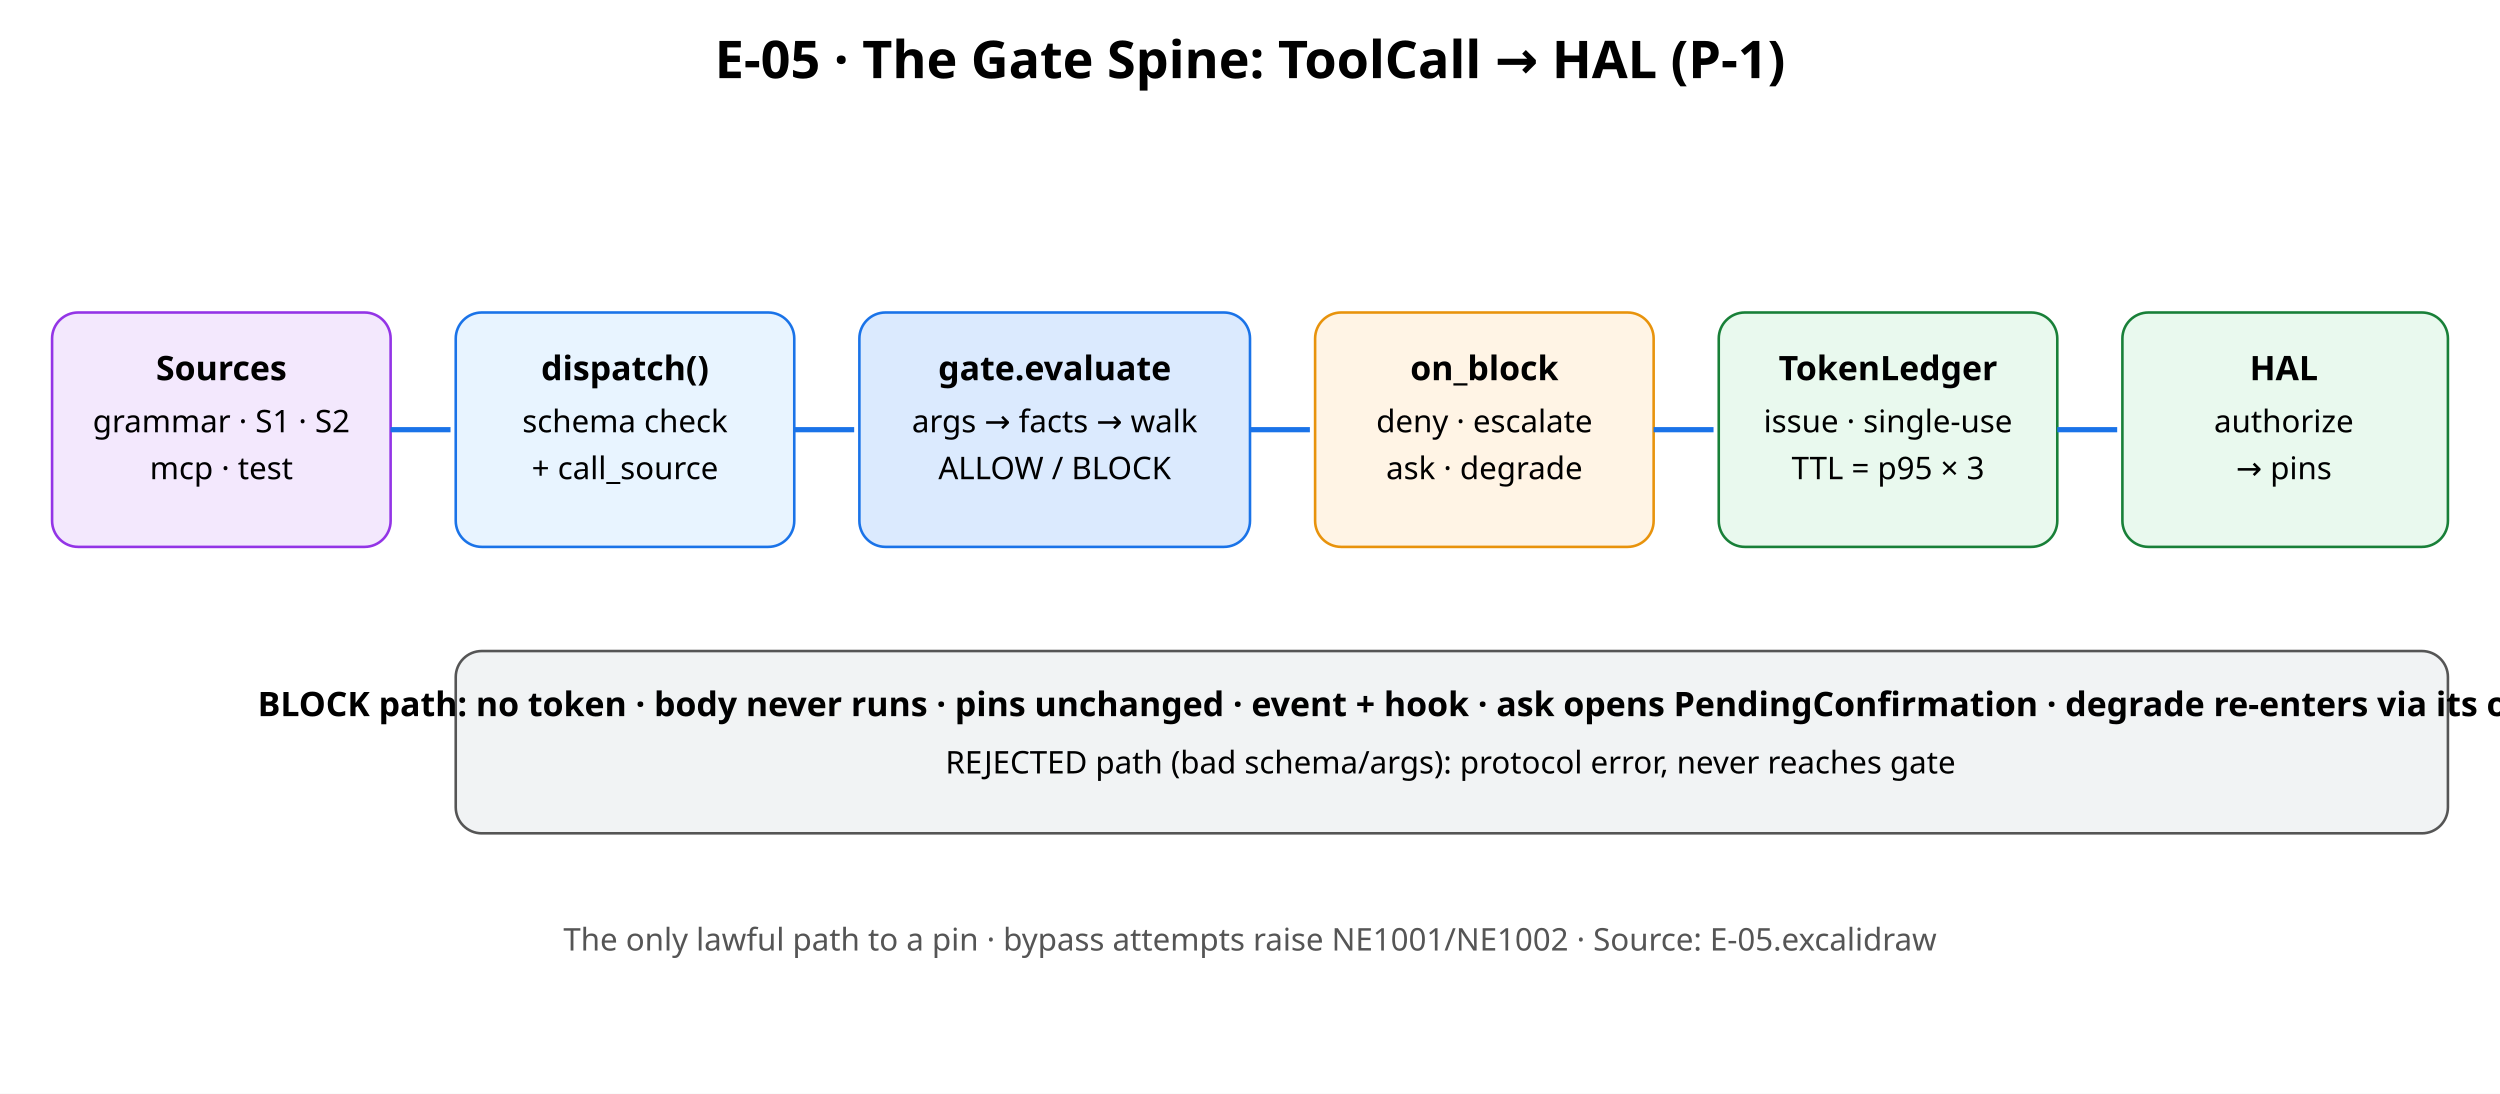
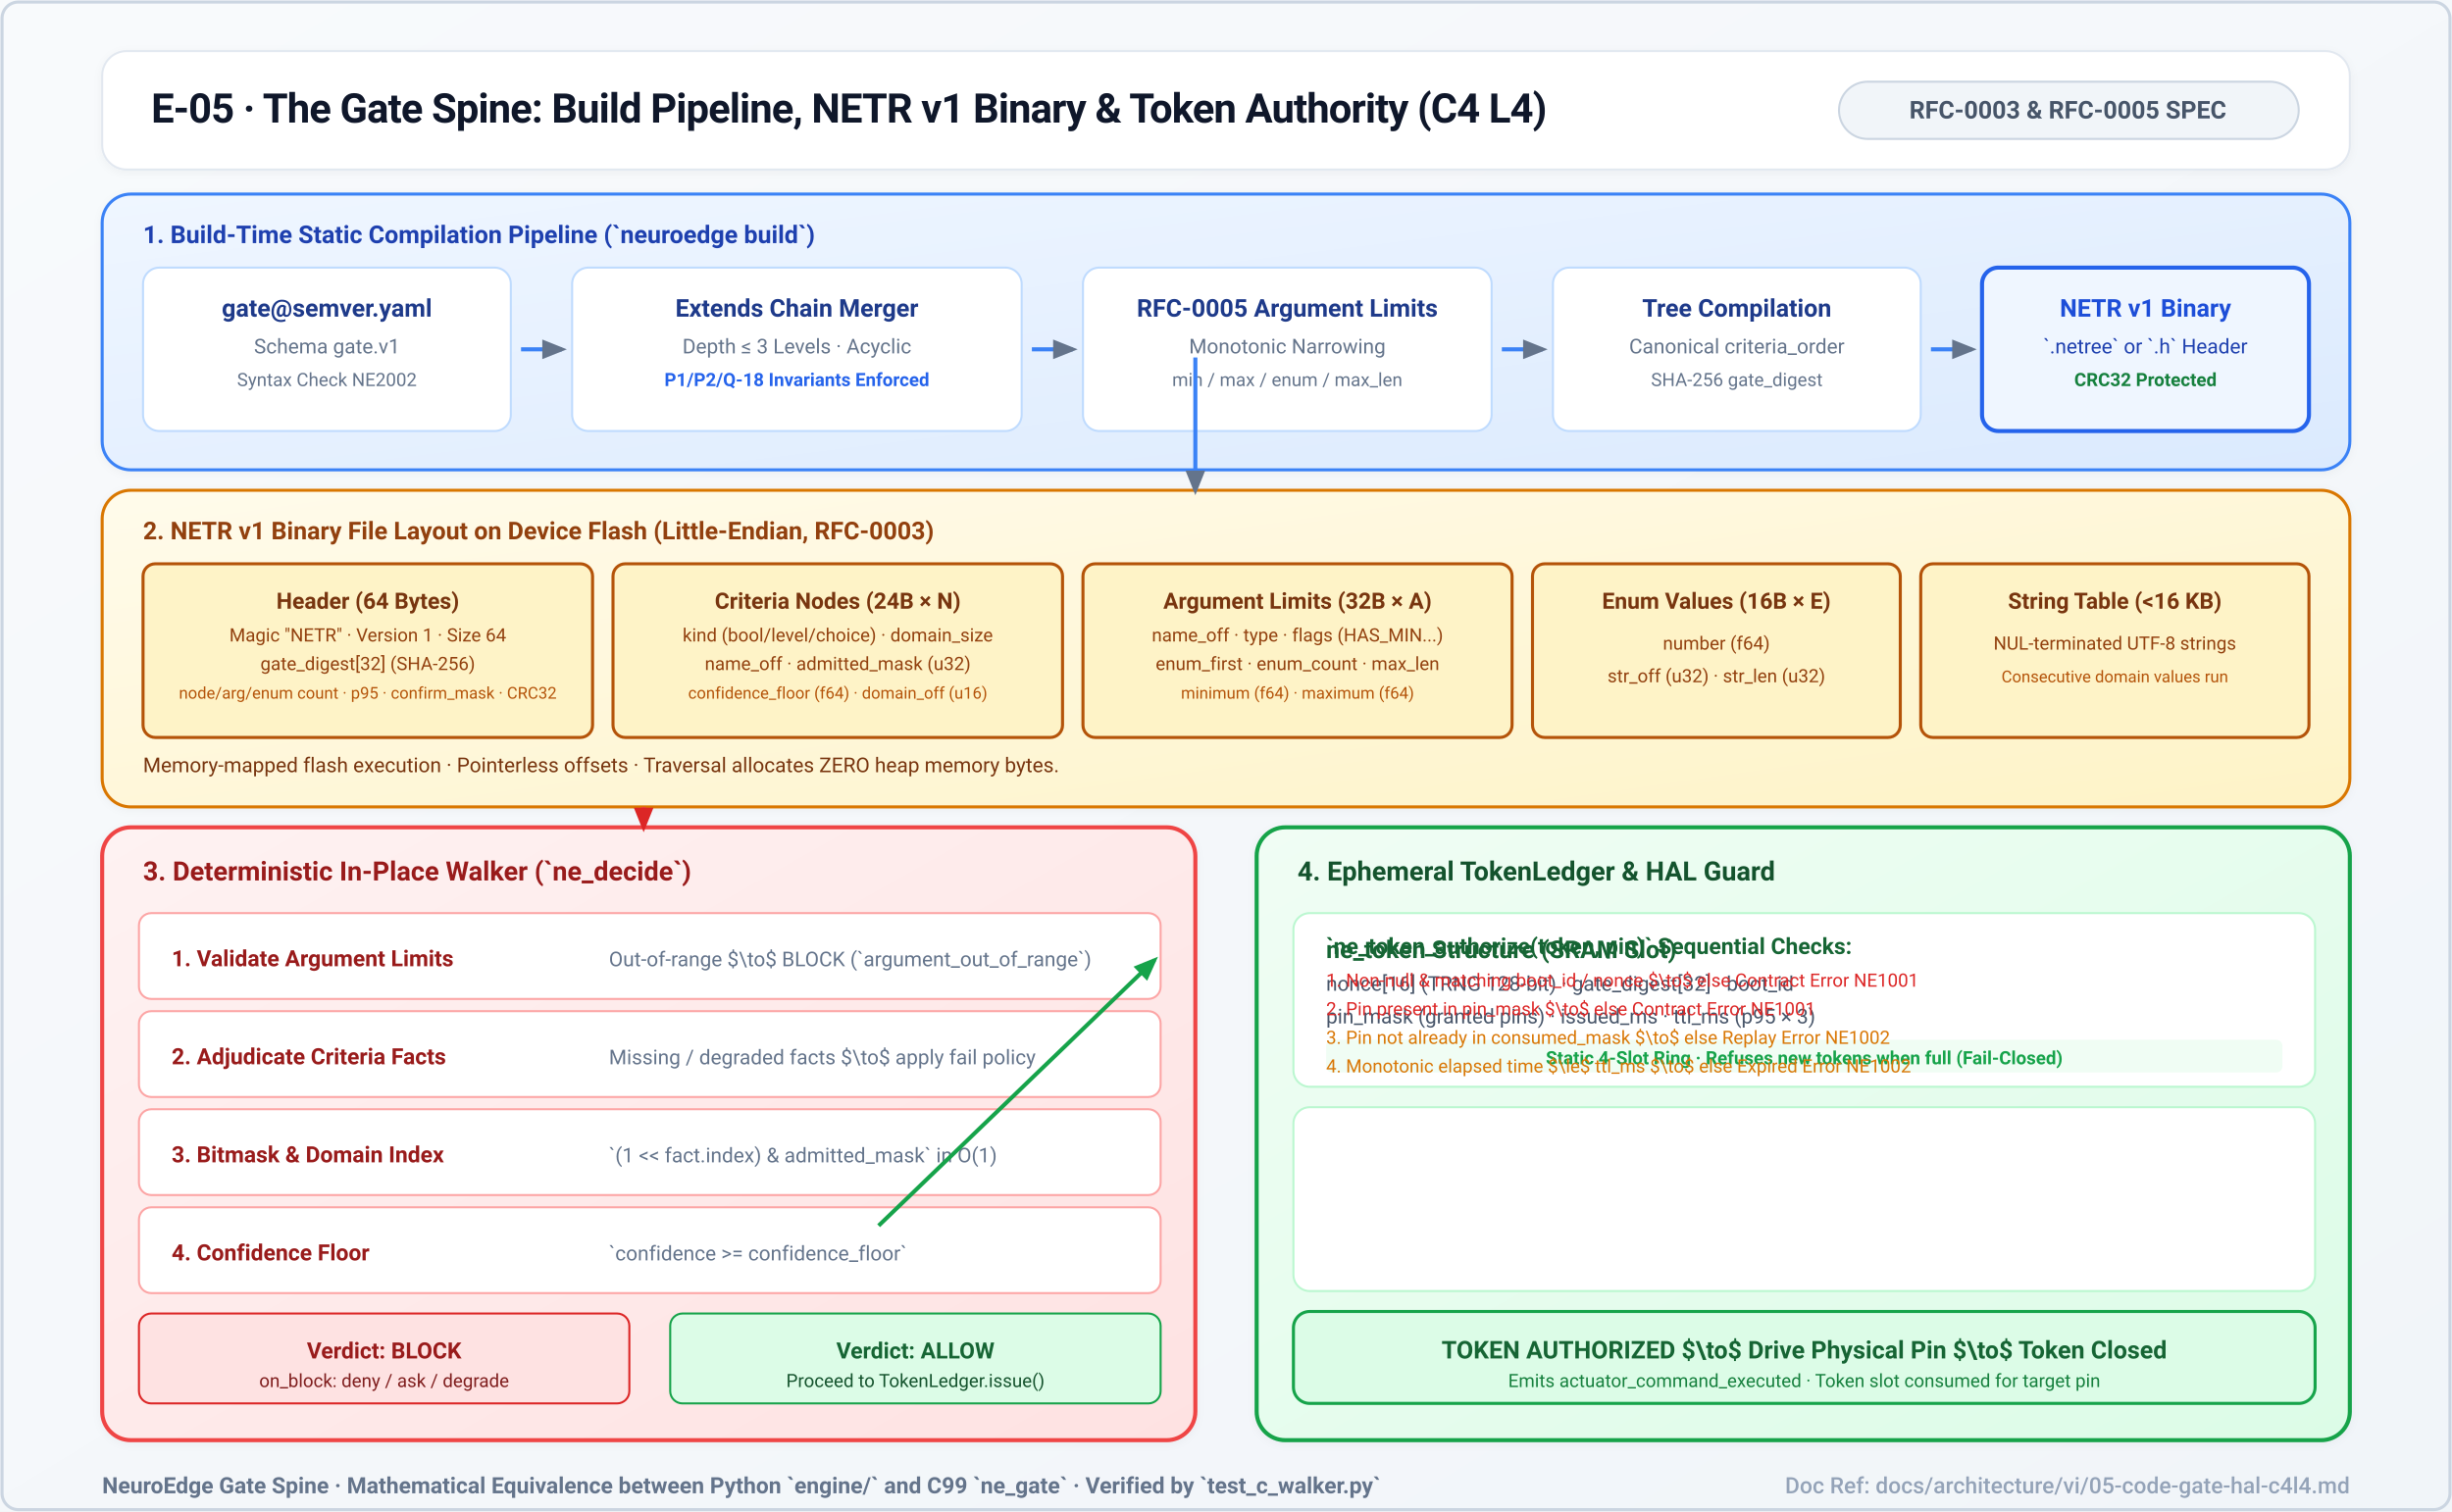
- <svg xmlns="http://www.w3.org/2000/svg" width="960" height="420" font-family="sans-serif">
-   <rect width="960" height="420" fill="#ffffff" />
-   <text x="480" y="30" text-anchor="middle" font-size="20" font-weight="bold">E-05 · The Gate Spine: ToolCall → HAL (P-1)</text>
-   <g font-size="13">
-     <rect x="20" y="120" width="130" height="90" rx="10" fill="#f3e8fd" stroke="#9334e6" />
-     <text x="85" y="146" text-anchor="middle" font-weight="bold">Sources</text>
-     <text x="85" y="166" text-anchor="middle" font-size="12">grammar · S1 · S2</text>
-     <text x="85" y="184" text-anchor="middle" font-size="12">mcp · test</text>
-     <rect x="175" y="120" width="130" height="90" rx="10" fill="#e8f4ff" stroke="#1a73e8" />
-     <text x="240" y="146" text-anchor="middle" font-weight="bold">dispatch()</text>
-     <text x="240" y="166" text-anchor="middle" font-size="12">schema check</text>
-     <text x="240" y="184" text-anchor="middle" font-size="12">+ call_source</text>
-     <rect x="330" y="120" width="150" height="90" rx="10" fill="#dbeafe" stroke="#1a73e8" />
-     <text x="405" y="146" text-anchor="middle" font-weight="bold">gate.evaluate</text>
-     <text x="405" y="166" text-anchor="middle" font-size="12">args → facts → walk</text>
-     <text x="405" y="184" text-anchor="middle" font-size="12">ALLOW / BLOCK</text>
-     <rect x="505" y="120" width="130" height="90" rx="10" fill="#fff4e5" stroke="#e8930c" />
-     <text x="570" y="146" text-anchor="middle" font-weight="bold">on_block</text>
-     <text x="570" y="166" text-anchor="middle" font-size="12">deny · escalate</text>
-     <text x="570" y="184" text-anchor="middle" font-size="12">ask · degrade</text>
-     <rect x="660" y="120" width="130" height="90" rx="10" fill="#e9f9ee" stroke="#188038" />
-     <text x="725" y="146" text-anchor="middle" font-weight="bold">TokenLedger</text>
-     <text x="725" y="166" text-anchor="middle" font-size="12">issue · single-use</text>
-     <text x="725" y="184" text-anchor="middle" font-size="12">TTL = p95 × 3</text>
-     <rect x="815" y="120" width="125" height="90" rx="10" fill="#e9f9ee" stroke="#188038" />
-     <text x="877" y="146" text-anchor="middle" font-weight="bold">HAL</text>
-     <text x="877" y="166" text-anchor="middle" font-size="12">authorize</text>
-     <text x="877" y="184" text-anchor="middle" font-size="12">→ pins</text>
-     <g stroke="#1a73e8" stroke-width="2">
-       <line x1="150" y1="165" x2="173" y2="165" />
-       <line x1="305" y1="165" x2="328" y2="165" />
-       <line x1="480" y1="165" x2="503" y2="165" />
-       <line x1="635" y1="165" x2="658" y2="165" />
-       <line x1="790" y1="165" x2="813" y2="165" />
+ <svg xmlns="http://www.w3.org/2000/svg" viewBox="0 0 1200 740" width="1200" height="740" font-family="system-ui, -apple-system, 'Segoe UI', Roboto, Helvetica, Arial, sans-serif">
+   <defs>
+     <linearGradient id="bgGrad" x1="0%" y1="0%" x2="100%" y2="100%">
+       <stop offset="0%" stop-color="#f8fafc" />
+       <stop offset="100%" stop-color="#f1f5f9" />
+     </linearGradient>
+     <linearGradient id="pipeGrad" x1="0%" y1="0%" x2="100%" y2="100%">
+       <stop offset="0%" stop-color="#eff6ff" />
+       <stop offset="100%" stop-color="#dbeafe" />
+     </linearGradient>
+     <linearGradient id="binGrad" x1="0%" y1="0%" x2="100%" y2="100%">
+       <stop offset="0%" stop-color="#fffbeb" />
+       <stop offset="100%" stop-color="#fef3c7" />
+     </linearGradient>
+     <linearGradient id="walkGrad" x1="0%" y1="0%" x2="100%" y2="100%">
+       <stop offset="0%" stop-color="#fef2f2" />
+       <stop offset="100%" stop-color="#fee2e2" />
+     </linearGradient>
+     <linearGradient id="tokenGrad" x1="0%" y1="0%" x2="100%" y2="100%">
+       <stop offset="0%" stop-color="#f0fdf4" />
+       <stop offset="100%" stop-color="#dcfce7" />
+     </linearGradient>
+     <filter id="cardShadow" x="-5%" y="-5%" width="110%" height="115%" filterUnits="userSpaceOnUse">
+       <feDropShadow dx="0" dy="4" stdDeviation="6" flood-color="#0f172a" flood-opacity="0.06" />
+       <feDropShadow dx="0" dy="1" stdDeviation="2" flood-color="#0f172a" flood-opacity="0.04" />
+     </filter>
+     <marker id="arrow" viewBox="0 0 10 10" refX="8" refY="5" markerWidth="6" markerHeight="6" orient="auto-start-reverse">
+       <path d="M 0 1 L 10 5 L 0 9 z" fill="#64748b" />
+     </marker>
+     <marker id="arrowRed" viewBox="0 0 10 10" refX="8" refY="5" markerWidth="6" markerHeight="6" orient="auto-start-reverse">
+       <path d="M 0 1 L 10 5 L 0 9 z" fill="#dc2626" />
+     </marker>
+     <marker id="arrowGreen" viewBox="0 0 10 10" refX="8" refY="5" markerWidth="6" markerHeight="6" orient="auto-start-reverse">
+       <path d="M 0 1 L 10 5 L 0 9 z" fill="#16a34a" />
+     </marker>
+   </defs>
+   <rect width="1200" height="740" fill="url(#bgGrad)" />
+   <rect x="1" y="1" width="1198" height="738" rx="8" fill="none" stroke="#cbd5e1" stroke-width="1.5" />
+   <g transform="translate(50, 25)">
+     <rect x="0" y="0" width="1100" height="58" rx="12" fill="#ffffff" stroke="#e2e8f0" filter="url(#cardShadow)" />
+     <text x="24" y="35" font-size="20" font-weight="700" fill="#0f172a" letter-spacing="-0.02em">E-05 · The Gate Spine: Build Pipeline, NETR v1 Binary &amp; Token Authority (C4 L4)</text>
+     <rect x="850" y="15" width="225" height="28" rx="14" fill="#f1f5f9" stroke="#cbd5e1" />
+     <text x="962" y="33" text-anchor="middle" font-size="12" font-weight="600" fill="#475569">RFC-0003 &amp; RFC-0005 SPEC</text>
+   </g>
+   <g transform="translate(50, 95)">
+     <rect width="1100" height="135" rx="14" fill="url(#pipeGrad)" stroke="#3b82f6" stroke-width="1.5" filter="url(#cardShadow)" />
+     <text x="20" y="24" font-size="12" font-weight="700" fill="#1e40af" text-transform="uppercase">1. Build-Time Static Compilation Pipeline (`neuroedge build`)</text>
+     <g transform="translate(20, 36)">
+       <rect x="0" y="0" width="180" height="80" rx="8" fill="#ffffff" stroke="#bfdbfe" />
+       <text x="90" y="24" text-anchor="middle" font-size="12" font-weight="700" fill="#1e3a8a">gate@semver.yaml</text>
+       <text x="90" y="42" text-anchor="middle" font-size="10" fill="#64748b">Schema gate.v1</text>
+       <text x="90" y="58" text-anchor="middle" font-size="9" fill="#64748b">Syntax Check NE2002</text>
+       <path d="M 185 40 L 205 40" stroke="#3b82f6" stroke-width="2" marker-end="url(#arrow)" />
+       <rect x="210" y="0" width="220" height="80" rx="8" fill="#ffffff" stroke="#bfdbfe" />
+       <text x="320" y="24" text-anchor="middle" font-size="12" font-weight="700" fill="#1e3a8a">Extends Chain Merger</text>
+       <text x="320" y="42" text-anchor="middle" font-size="10" fill="#64748b">Depth ≤ 3 Levels · Acyclic</text>
+       <text x="320" y="58" text-anchor="middle" font-size="9" font-weight="600" fill="#2563eb">P1/P2/Q-18 Invariants Enforced</text>
+       <path d="M 435 40 L 455 40" stroke="#3b82f6" stroke-width="2" marker-end="url(#arrow)" />
+       <rect x="460" y="0" width="200" height="80" rx="8" fill="#ffffff" stroke="#bfdbfe" />
+       <text x="560" y="24" text-anchor="middle" font-size="12" font-weight="700" fill="#1e3a8a">RFC-0005 Argument Limits</text>
+       <text x="560" y="42" text-anchor="middle" font-size="10" fill="#64748b">Monotonic Narrowing</text>
+       <text x="560" y="58" text-anchor="middle" font-size="9" fill="#64748b">min / max / enum / max_len</text>
+       <path d="M 665 40 L 685 40" stroke="#3b82f6" stroke-width="2" marker-end="url(#arrow)" />
+       <rect x="690" y="0" width="180" height="80" rx="8" fill="#ffffff" stroke="#bfdbfe" />
+       <text x="780" y="24" text-anchor="middle" font-size="12" font-weight="700" fill="#1e3a8a">Tree Compilation</text>
+       <text x="780" y="42" text-anchor="middle" font-size="10" fill="#64748b">Canonical criteria_order</text>
+       <text x="780" y="58" text-anchor="middle" font-size="9" fill="#64748b">SHA-256 gate_digest</text>
+       <path d="M 875 40 L 895 40" stroke="#3b82f6" stroke-width="2" marker-end="url(#arrow)" />
+       <rect x="900" y="0" width="160" height="80" rx="8" fill="#eff6ff" stroke="#2563eb" stroke-width="2" />
+       <text x="980" y="24" text-anchor="middle" font-size="12" font-weight="700" fill="#1d4ed8">NETR v1 Binary</text>
+       <text x="980" y="42" text-anchor="middle" font-size="10" fill="#1e40af">`.netree` or `.h` Header</text>
+       <text x="980" y="58" text-anchor="middle" font-size="9" font-weight="700" fill="#15803d">CRC32 Protected</text>
    </g>
-     <rect x="175" y="250" width="765" height="70" rx="10" fill="#f1f3f4" stroke="#555" />
-     <text x="557" y="275" text-anchor="middle" font-weight="bold">BLOCK path: no token · body never runs · pins unchanged · event + hook · ask opens PendingConfirmation · degrade re-enters via its own gate</text>
-     <text x="557" y="297" text-anchor="middle" font-size="12">REJECTED path (bad schema/args): protocol error, never reaches gate</text>
-     <text x="480" y="365" text-anchor="middle" font-size="12" fill="#555">The only lawful path to a pin · bypass attempts raise NE1001/NE1002 · Source: E-05.excalidraw</text>
+   </g>
+   <g transform="translate(50, 240)">
+     <rect width="1100" height="155" rx="14" fill="url(#binGrad)" stroke="#d97706" stroke-width="1.5" filter="url(#cardShadow)" />
+     <text x="20" y="24" font-size="12" font-weight="700" fill="#92400e" text-transform="uppercase">2. NETR v1 Binary File Layout on Device Flash (Little-Endian, RFC-0003)</text>
+     <g transform="translate(20, 36)">
+       <rect x="0" y="0" width="220" height="85" rx="6" fill="#fef3c7" stroke="#b45309" stroke-width="1.5" />
+       <text x="110" y="22" text-anchor="middle" font-size="11" font-weight="700" fill="#78350f">Header (64 Bytes)</text>
+       <text x="110" y="38" text-anchor="middle" font-size="9" fill="#92400e">Magic "NETR" · Version 1 · Size 64</text>
+       <text x="110" y="52" text-anchor="middle" font-size="9" fill="#92400e">gate_digest[32] (SHA-256)</text>
+       <text x="110" y="66" text-anchor="middle" font-size="8" fill="#b45309">node/arg/enum count · p95 · confirm_mask · CRC32</text>
+       <rect x="230" y="0" width="220" height="85" rx="6" fill="#fef3c7" stroke="#b45309" stroke-width="1.5" />
+       <text x="340" y="22" text-anchor="middle" font-size="11" font-weight="700" fill="#78350f">Criteria Nodes (24B × N)</text>
+       <text x="340" y="38" text-anchor="middle" font-size="9" fill="#92400e">kind (bool/level/choice) · domain_size</text>
+       <text x="340" y="52" text-anchor="middle" font-size="9" fill="#92400e">name_off · admitted_mask (u32)</text>
+       <text x="340" y="66" text-anchor="middle" font-size="8" fill="#b45309">confidence_floor (f64) · domain_off (u16)</text>
+       <rect x="460" y="0" width="210" height="85" rx="6" fill="#fef3c7" stroke="#b45309" stroke-width="1.5" />
+       <text x="565" y="22" text-anchor="middle" font-size="11" font-weight="700" fill="#78350f">Argument Limits (32B × A)</text>
+       <text x="565" y="38" text-anchor="middle" font-size="9" fill="#92400e">name_off · type · flags (HAS_MIN...)</text>
+       <text x="565" y="52" text-anchor="middle" font-size="9" fill="#92400e">enum_first · enum_count · max_len</text>
+       <text x="565" y="66" text-anchor="middle" font-size="8" fill="#b45309">minimum (f64) · maximum (f64)</text>
+       <rect x="680" y="0" width="180" height="85" rx="6" fill="#fef3c7" stroke="#b45309" stroke-width="1.5" />
+       <text x="770" y="22" text-anchor="middle" font-size="11" font-weight="700" fill="#78350f">Enum Values (16B × E)</text>
+       <text x="770" y="42" text-anchor="middle" font-size="9" fill="#92400e">number (f64)</text>
+       <text x="770" y="58" text-anchor="middle" font-size="9" fill="#92400e">str_off (u32) · str_len (u32)</text>
+       <rect x="870" y="0" width="190" height="85" rx="6" fill="#fef3c7" stroke="#b45309" stroke-width="1.5" />
+       <text x="965" y="22" text-anchor="middle" font-size="11" font-weight="700" fill="#78350f">String Table (&lt;16 KB)</text>
+       <text x="965" y="42" text-anchor="middle" font-size="9" fill="#92400e">NUL-terminated UTF-8 strings</text>
+       <text x="965" y="58" text-anchor="middle" font-size="8" fill="#b45309">Consecutive domain values run</text>
+     </g>
+     <text x="20" y="138" font-size="10" fill="#78350f">Memory-mapped flash execution · Pointerless offsets · Traversal allocates ZERO heap memory bytes.</text>
+   </g>
+   <g transform="translate(50, 405)">
+     <g transform="translate(0, 0)">
+       <rect width="535" height="300" rx="14" fill="url(#walkGrad)" stroke="#ef4444" stroke-width="2" filter="url(#cardShadow)" />
+       <text x="20" y="26" font-size="13" font-weight="700" fill="#991b1b" text-transform="uppercase">3. Deterministic In-Place Walker (`ne_decide`)</text>
+       <g transform="translate(18, 42)">
+         <rect x="0" y="0" width="500" height="42" rx="6" fill="#ffffff" stroke="#fca5a5" />
+         <text x="16" y="26" font-size="11" font-weight="700" fill="#991b1b">1. Validate Argument Limits</text>
+         <text x="230" y="26" font-size="10" fill="#64748b">Out-of-range $\to$ BLOCK (`argument_out_of_range`)</text>
+         <rect x="0" y="48" width="500" height="42" rx="6" fill="#ffffff" stroke="#fca5a5" />
+         <text x="16" y="74" font-size="11" font-weight="700" fill="#991b1b">2. Adjudicate Criteria Facts</text>
+         <text x="230" y="74" font-size="10" fill="#64748b">Missing / degraded facts $\to$ apply fail policy</text>
+         <rect x="0" y="96" width="500" height="42" rx="6" fill="#ffffff" stroke="#fca5a5" />
+         <text x="16" y="122" font-size="11" font-weight="700" fill="#991b1b">3. Bitmask &amp; Domain Index</text>
+         <text x="230" y="122" font-size="10" fill="#64748b">`(1 &lt;&lt; fact.index) &amp; admitted_mask` in O(1)</text>
+         <rect x="0" y="144" width="500" height="42" rx="6" fill="#ffffff" stroke="#fca5a5" />
+         <text x="16" y="170" font-size="11" font-weight="700" fill="#991b1b">4. Confidence Floor</text>
+         <text x="230" y="170" font-size="10" fill="#64748b">`confidence &gt;= confidence_floor`</text>
+         <rect x="0" y="196" width="240" height="44" rx="6" fill="#fee2e2" stroke="#dc2626" />
+         <text x="120" y="218" text-anchor="middle" font-size="11" font-weight="700" fill="#991b1b">Verdict: BLOCK</text>
+         <text x="120" y="232" text-anchor="middle" font-size="9" fill="#7f1d1d">on_block: deny / ask / degrade</text>
+         <rect x="260" y="196" width="240" height="44" rx="6" fill="#dcfce7" stroke="#16a34a" />
+         <text x="380" y="218" text-anchor="middle" font-size="11" font-weight="700" fill="#166534">Verdict: ALLOW</text>
+         <text x="380" y="232" text-anchor="middle" font-size="9" fill="#14532d">Proceed to TokenLedger.issue()</text>
+       </g>
+     </g>
+     <g transform="translate(565, 0)">
+       <rect width="535" height="300" rx="14" fill="url(#tokenGrad)" stroke="#16a34a" stroke-width="2" filter="url(#cardShadow)" />
+       <text x="20" y="26" font-size="13" font-weight="700" fill="#14532d" text-transform="uppercase">4. Ephemeral TokenLedger &amp; HAL Guard</text>
+       <g transform="translate(18, 42)">
+         <rect x="0" y="0" width="500" height="85" rx="8" fill="#ffffff" stroke="#bbf7d0" />
+         <text x="16" y="22" font-size="12" font-weight="700" fill="#166534">ne_token Structure (SRAM Slot)</text>
+         <text x="16" y="38" font-size="10" fill="#475569">nonce[16] (TRNG 128-bit) · gate_digest[32] · boot_id</text>
+         <text x="16" y="54" font-size="10" fill="#475569">pin_mask (granted pins) · issued_ms · ttl_ms (p95 × 3)</text>
+         <rect x="16" y="62" width="468" height="16" rx="3" fill="#f0fdf4" />
+         <text x="250" y="74" text-anchor="middle" font-size="9" font-weight="600" fill="#16a34a">Static 4-Slot Ring · Refuses new tokens when full (Fail-Closed)</text>
+         <rect x="0" y="95" width="500" height="90" rx="8" fill="#ffffff" stroke="#bbf7d0" />
+         <text x="16" y="20" font-size="11" font-weight="700" fill="#166534">`ne_token_authorize(token, pin)` Sequential Checks:</text>
+         <text x="16" y="36" font-size="9" fill="#dc2626">1. Non-null &amp; matching boot_id / nonce $\to$ else Contract Error NE1001</text>
+         <text x="16" y="50" font-size="9" fill="#dc2626">2. Pin present in pin_mask $\to$ else Contract Error NE1001</text>
+         <text x="16" y="64" font-size="9" fill="#d97706">3. Pin not already in consumed_mask $\to$ else Replay Error NE1002</text>
+         <text x="16" y="78" font-size="9" fill="#d97706">4. Monotonic elapsed time $\le$ ttl_ms $\to$ else Expired Error NE1002</text>
+         <rect x="0" y="195" width="500" height="45" rx="8" fill="#dcfce7" stroke="#16a34a" stroke-width="1.5" />
+         <text x="250" y="218" text-anchor="middle" font-size="12" font-weight="700" fill="#166534">TOKEN AUTHORIZED $\to$ Drive Physical Pin $\to$ Token Closed</text>
+         <text x="250" y="232" text-anchor="middle" font-size="9" fill="#15803d">Emits actuator_command_executed · Token slot consumed for target pin</text>
+       </g>
+     </g>
+   </g>
+   <path d="M 585 175 L 585 240" stroke="#3b82f6" stroke-width="2" marker-end="url(#arrow)" />
+   <path d="M 315 395 L 315 405" stroke="#ef4444" stroke-width="2" marker-end="url(#arrowRed)" />
+   <path d="M 430 600 L 565 470" stroke="#16a34a" stroke-width="2" marker-end="url(#arrowGreen)" />
+   <g transform="translate(50, 715)">
+     <text x="0" y="16" font-size="11" font-weight="600" fill="#64748b">NeuroEdge Gate Spine · Mathematical Equivalence between Python `engine/` and C99 `ne_gate` · Verified by `test_c_walker.py`</text>
+     <text x="1100" y="16" text-anchor="end" font-size="11" font-weight="500" fill="#94a3b8">Doc Ref: docs/architecture/vi/05-code-gate-hal-c4l4.md</text>
  </g>
</svg>
